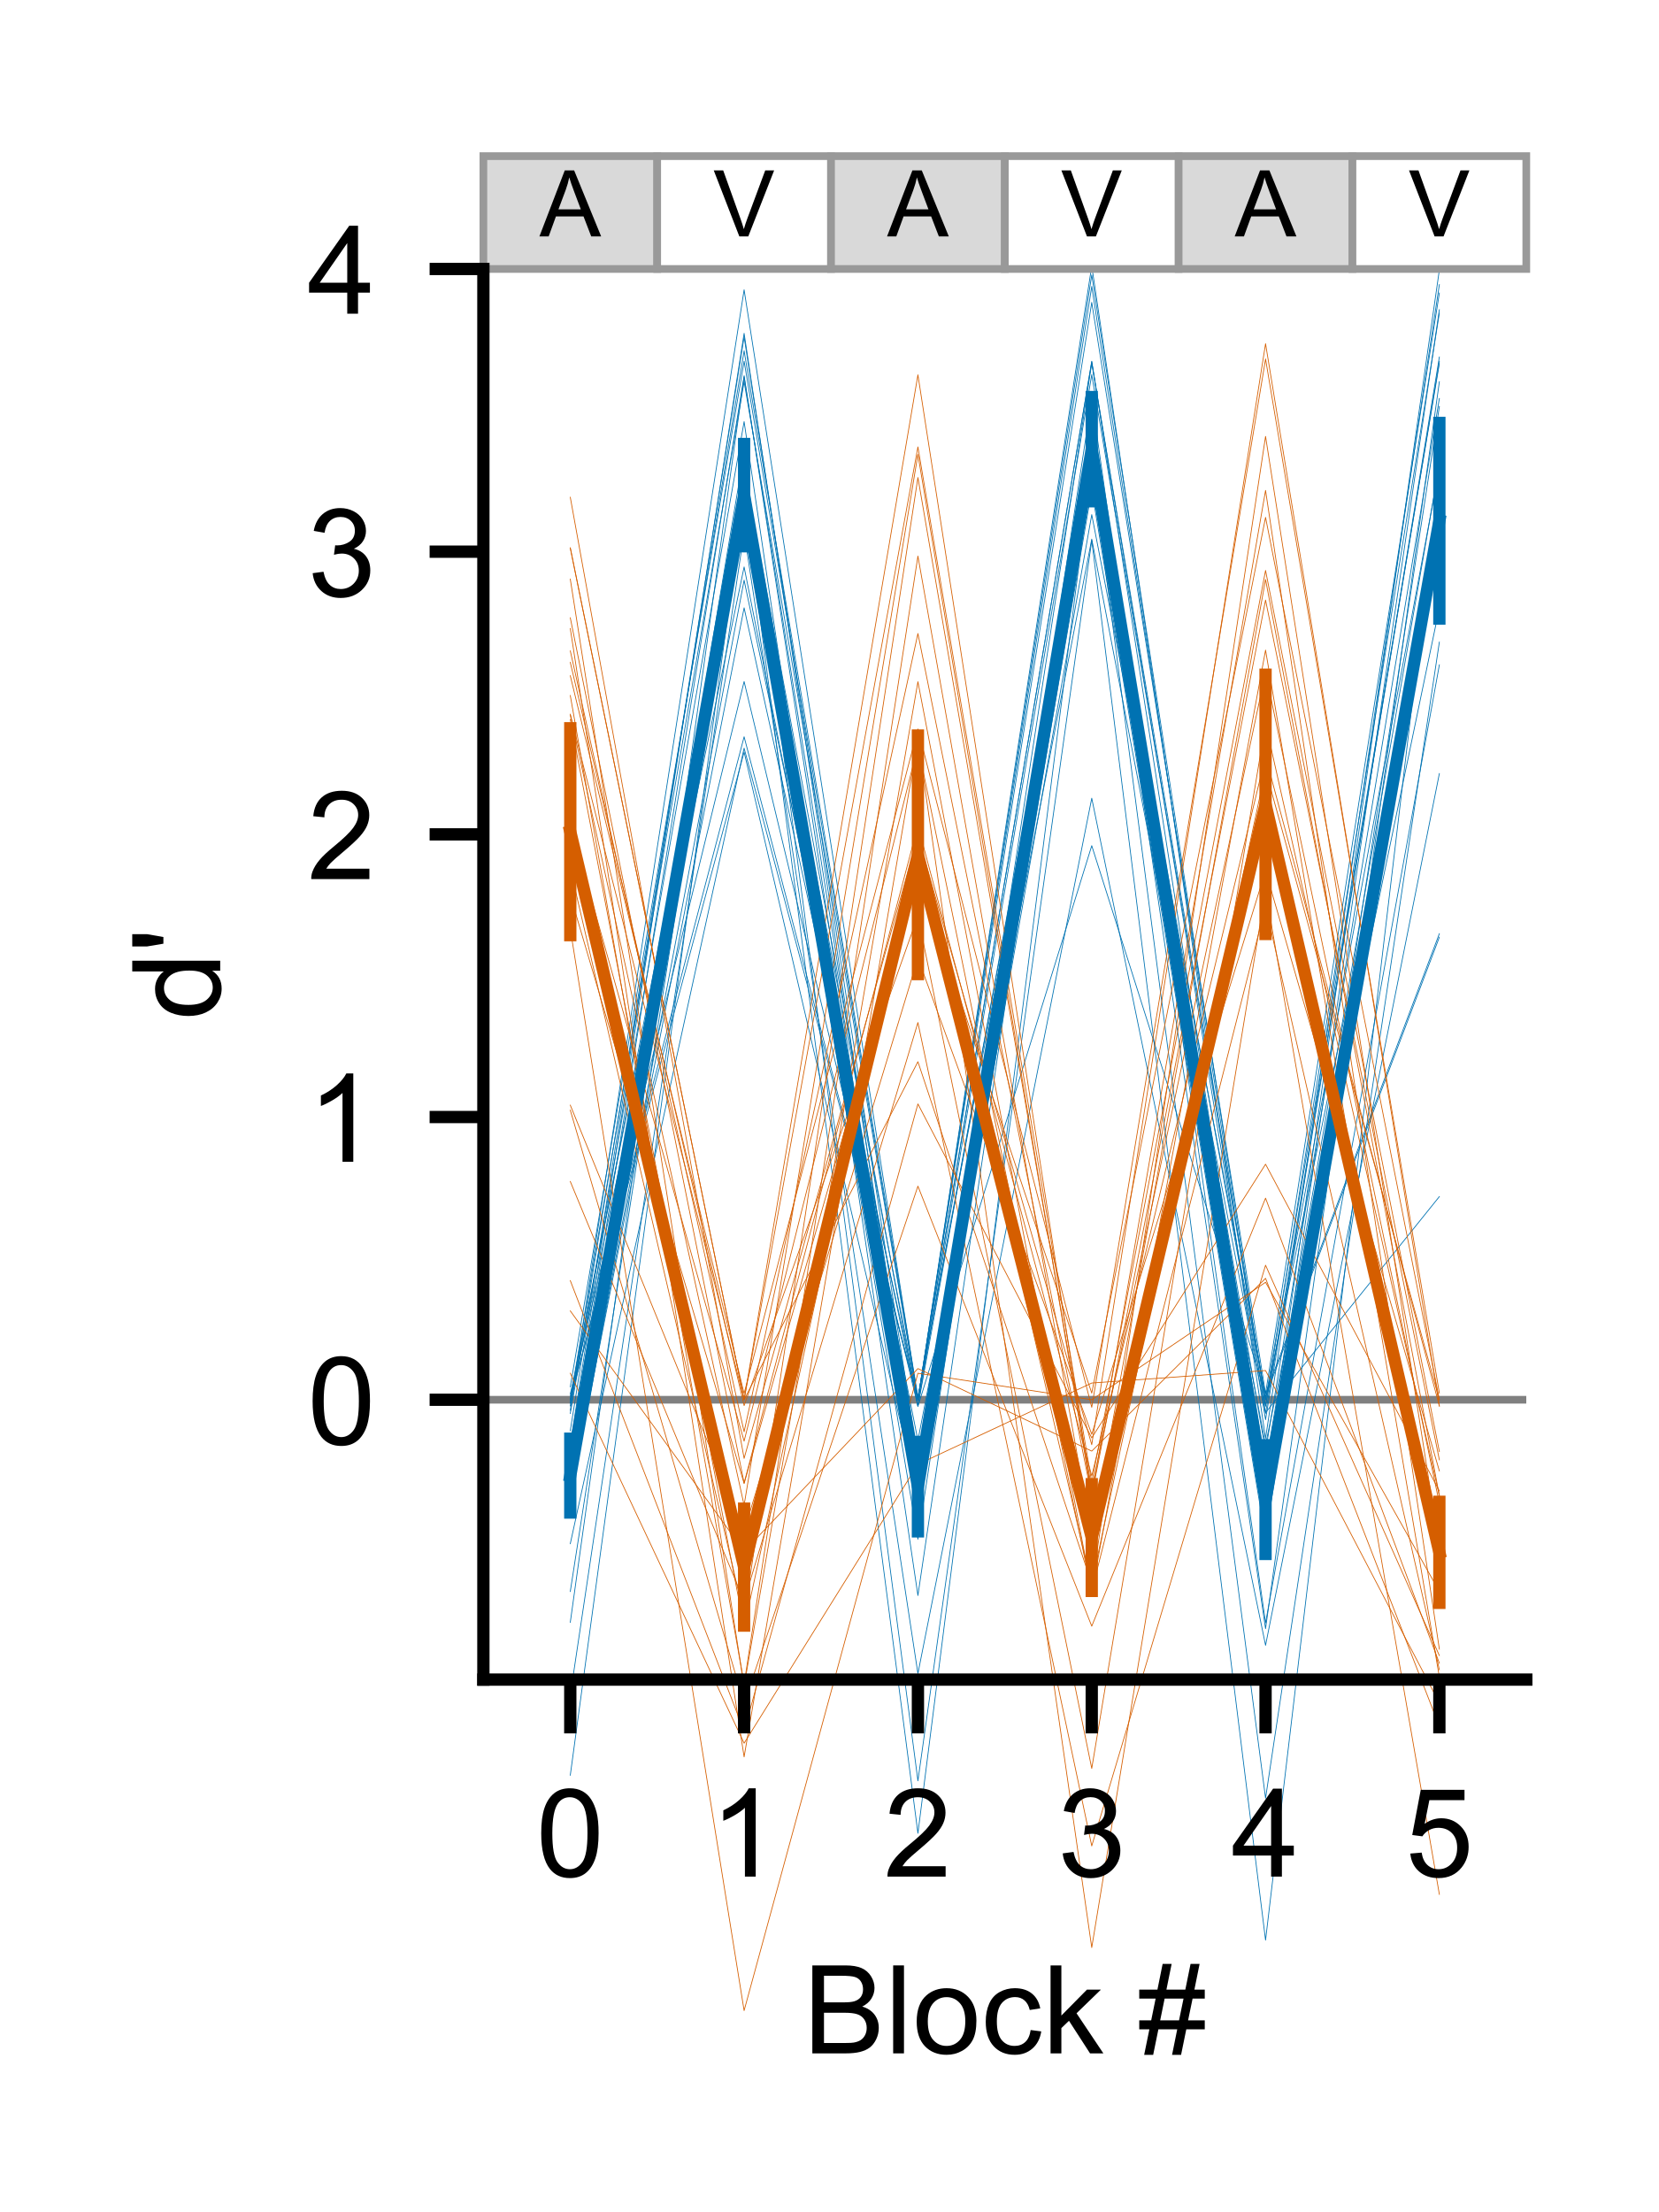
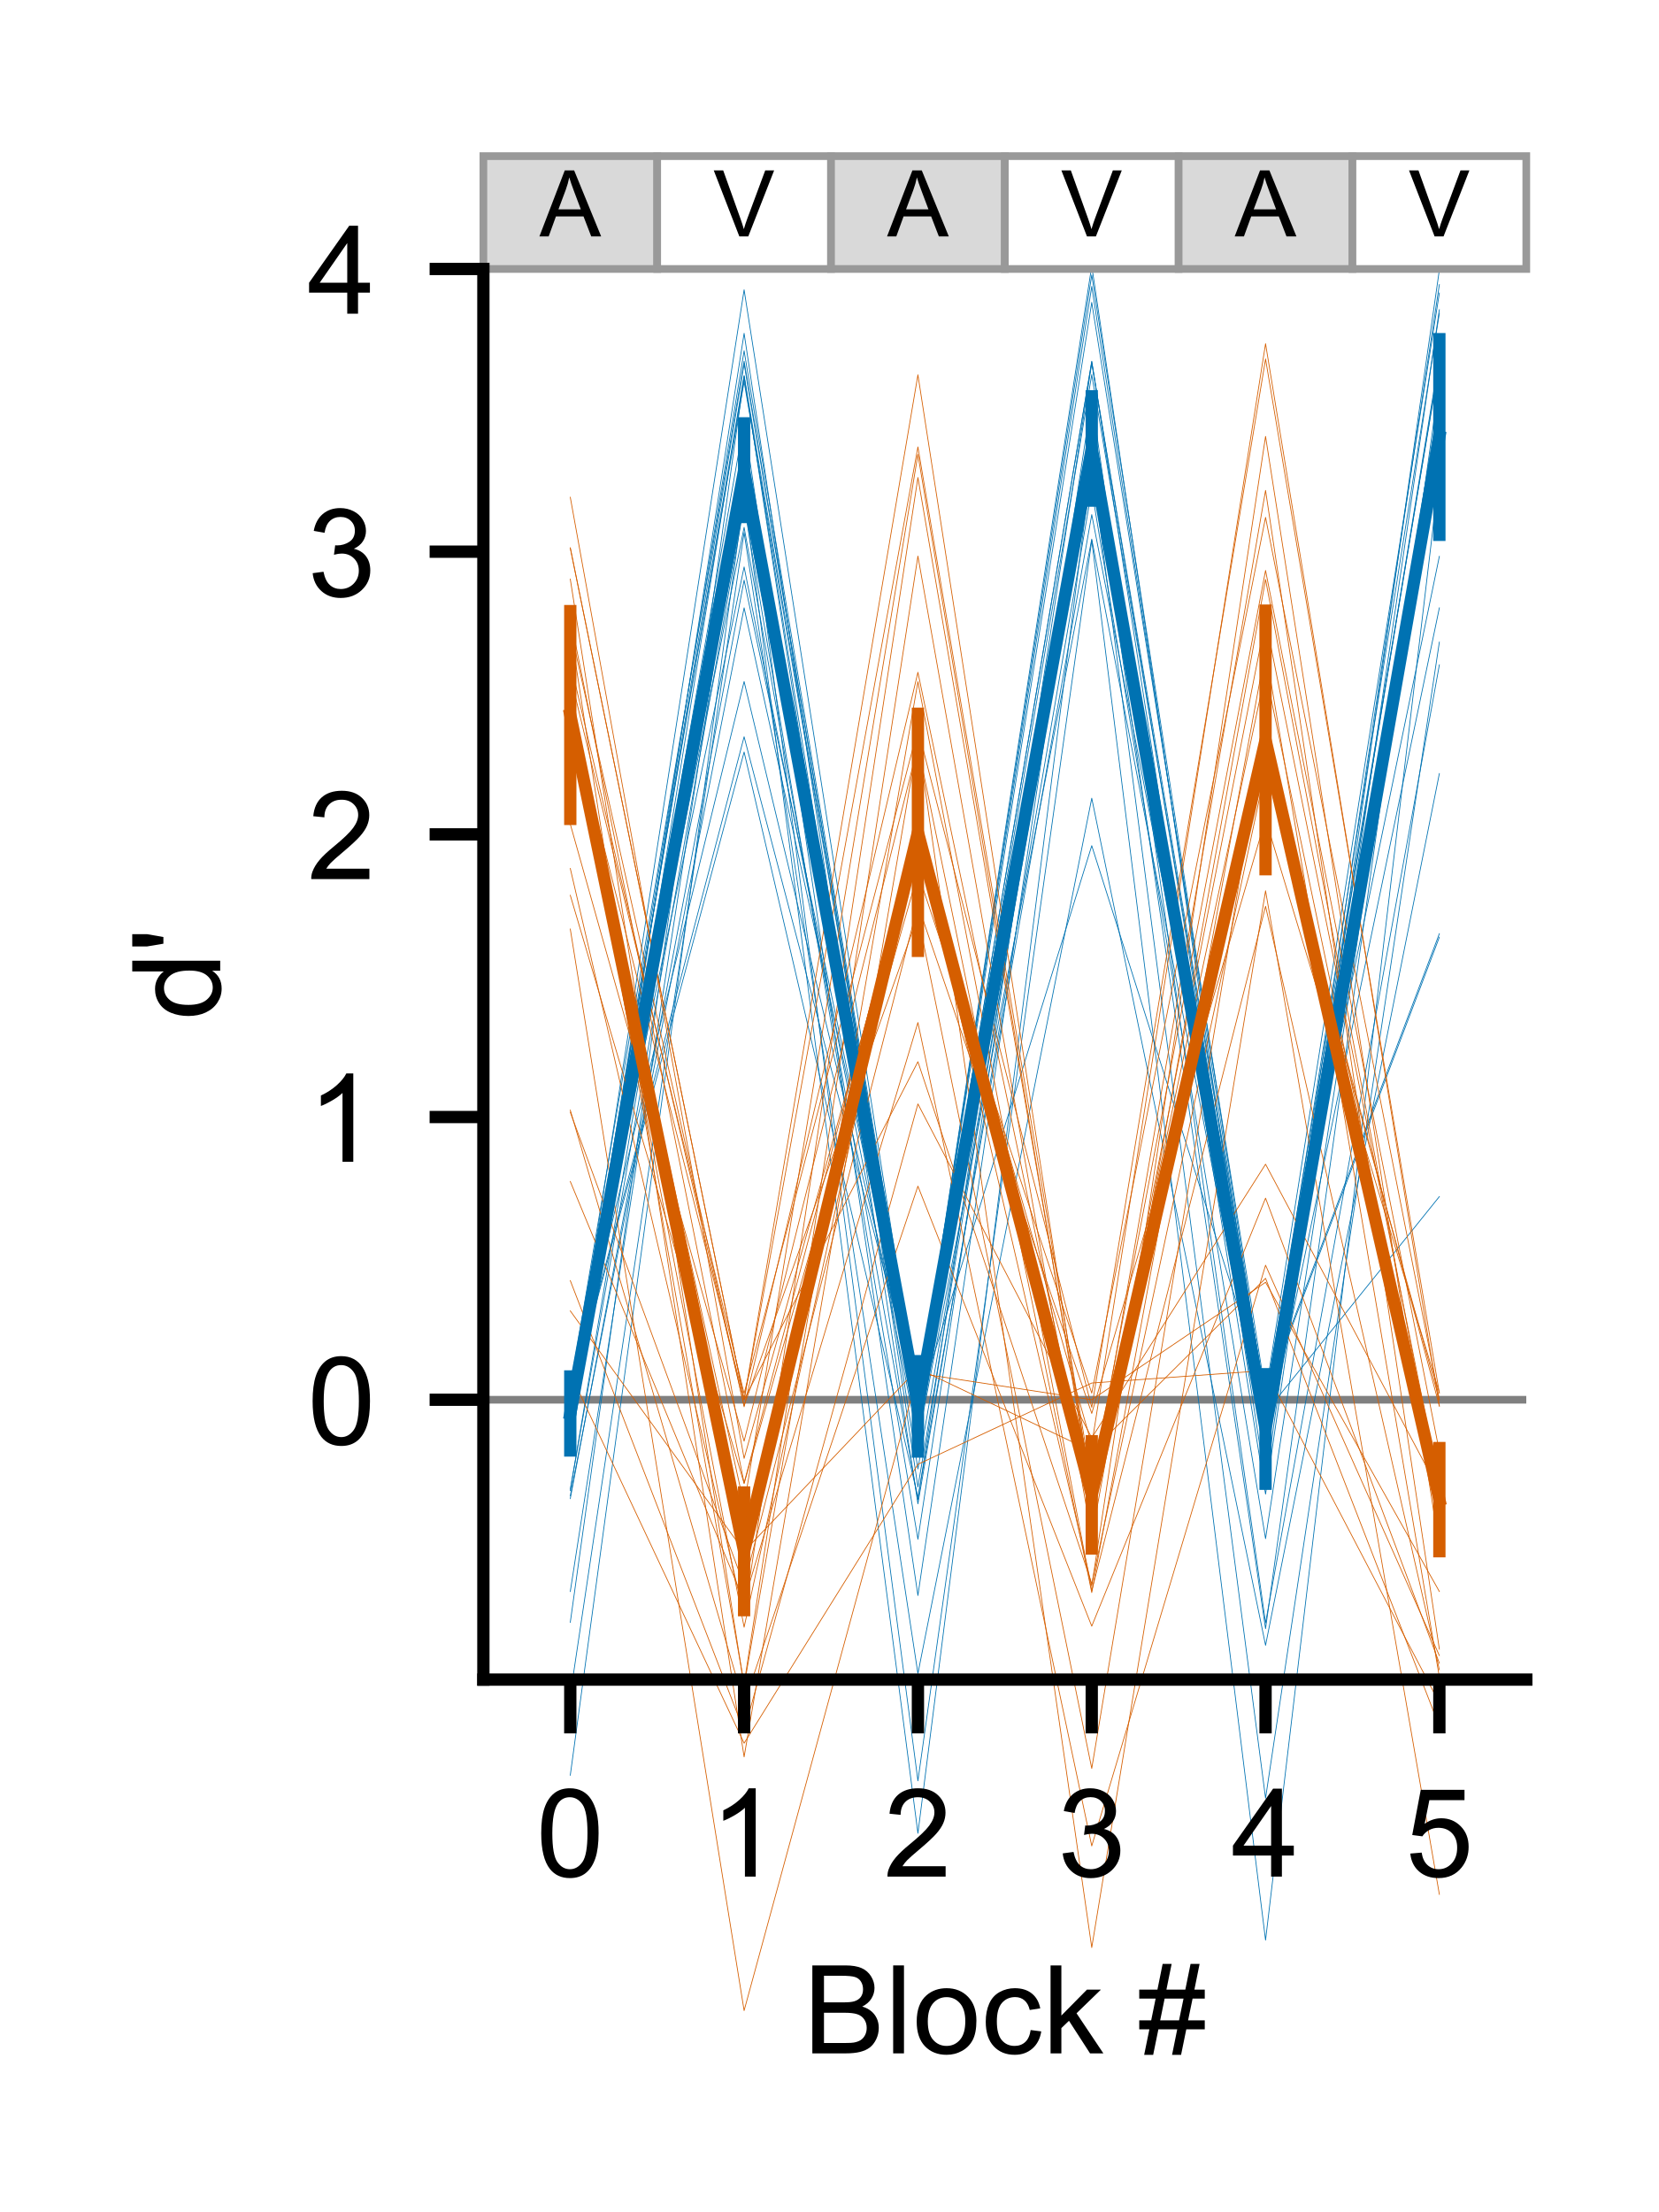
<svg xmlns="http://www.w3.org/2000/svg" xmlns:xlink="http://www.w3.org/1999/xlink" width="108pt" height="144pt" viewBox="0 0 108 144" version="1.1">
  <defs>
    <style type="text/css">*{stroke-linejoin: round; stroke-linecap: butt}</style>
  </defs>
  <g id="figure_1">
    <g id="patch_1">
      <path d="M 0 144  L 108 144  L 108 0  L 0 0  z " style="fill: #ffffff" />
    </g>
    <g id="axes_1">
      <g id="patch_2">
        <path d="M 31.468 109.341  L 99.36 109.341  L 99.36 17.51  L 31.468 17.51  z " style="fill: #ffffff" />
      </g>
      <g id="line2d_1">
-         <path d="M 31.468 91.122  L 99.36 91.122  " clip-path="url(#pe559e1d54a)" style="fill: none; stroke: #808080; stroke-width: 0.5; stroke-linecap: square" />
+         <path d="M 31.468 91.122  L 99.36 91.122  " clip-path="url(#p27353f827c)" style="fill: none; stroke: #808080; stroke-width: 0.5; stroke-linecap: square" />
      </g>
      <g id="line2d_2">
        <path d="M 37.125 115.568  L 48.441 32.258  L 59.756 119.346  L 71.072 30.217  L 82.387 117.063  L 93.702 41.798  " style="fill: none; stroke: #0072b2; stroke-width: 0.05; stroke-linecap: square" />
      </g>
      <g id="line2d_3">
        <path d="M 37.125 94.049  L 48.441 21.699  L 59.756 96.808  L 71.072 28.778  L 82.387 94.482  L 93.702 25.938  " style="fill: none; stroke: #0072b2; stroke-width: 0.05; stroke-linecap: square" />
      </g>
      <g id="line2d_4">
        <path d="M 37.125 91.528  L 48.441 18.866  L 59.756 91.122  L 71.072 18.645  L 82.387 92.013  L 93.702 23.517  " style="fill: none; stroke: #0072b2; stroke-width: 0.05; stroke-linecap: square" />
      </g>
      <g id="line2d_5">
        <path d="M 37.125 92.017  L 48.441 27.447  L 59.756 103.866  L 71.072 27.279  L 82.387 97.268  L 93.702 20.158  " style="fill: none; stroke: #0072b2; stroke-width: 0.05; stroke-linecap: square" />
      </g>
      <g id="line2d_6">
        <path d="M 37.125 91.122  L 48.441 48.955  L 59.756 97.466  L 71.072 33.501  L 82.387 91.959  L 93.702 77.897  " style="fill: none; stroke: #0072b2; stroke-width: 0.05; stroke-linecap: square" />
      </g>
      <g id="line2d_7">
        <path d="M 37.125 110.355  L 48.441 34.664  L 59.756 108.95  L 71.072 51.962  L 82.387 107.11  L 93.702 50.357  " style="fill: none; stroke: #0072b2; stroke-width: 0.05; stroke-linecap: square" />
      </g>
      <g id="line2d_8">
        <path d="M 37.125 91.352  L 48.441 36.908  L 59.756 93.775  L 71.072 35.096  L 82.387 94.049  L 93.702 39.568  " style="fill: none; stroke: #0072b2; stroke-width: 0.05; stroke-linecap: square" />
      </g>
      <g id="line2d_9">
        <path d="M 37.125 105.616  L 48.441 24.532  L 59.756 95.625  L 71.072 29.935  " style="fill: none; stroke: #0072b2; stroke-width: 0.05; stroke-linecap: square" />
      </g>
      <g id="line2d_10">
        <path d="M 37.125 97.381  L 48.441 39.568  L 59.756 91.122  L 71.072 23.517  L 82.387 96.516  L 93.702 17.569  " style="fill: none; stroke: #0072b2; stroke-width: 0.05; stroke-linecap: square" />
      </g>
      <g id="line2d_11">
        <path d="M 37.125 97.035  L 48.441 29.446  L 59.756 115.932  L 71.072 35.178  L 82.387 126.303  L 93.702 30.864  " style="fill: none; stroke: #0072b2; stroke-width: 0.05; stroke-linecap: square" />
      </g>
      <g id="line2d_12">
        <path d="M 37.125 96.949  L 48.441 32.897  L 59.756 100.204  L 71.072 25.962  L 82.387 105.647  L 93.702 43.282  " style="fill: none; stroke: #0072b2; stroke-width: 0.05; stroke-linecap: square" />
      </g>
      <g id="line2d_13">
        <path d="M 37.125 94.365  L 48.441 24.456  L 59.756 97.9  L 71.072 31.875  L 82.387 100.165  L 93.702 26.461  " style="fill: none; stroke: #0072b2; stroke-width: 0.05; stroke-linecap: square" />
      </g>
      <g id="line2d_14">
        <path d="M 37.125 97.559  L 48.441 37.769  L 59.756 91.528  L 71.072 24.39  L 82.387 91.122  L 93.702 23.672  " style="fill: none; stroke: #0072b2; stroke-width: 0.05; stroke-linecap: square" />
      </g>
      <g id="line2d_15">
        <path d="M 37.125 90.286  L 48.441 23.517  L 59.756 91.122  L 71.072 19.685  L 82.387 90.717  L 93.702 19.076  " style="fill: none; stroke: #0072b2; stroke-width: 0.05; stroke-linecap: square" />
      </g>
      <g id="line2d_16">
-         <path d="M 37.125 93.14  L 48.441 21.927  L 59.756 95.005  L 71.072 28.511  L 82.387 95.326  L 93.702 30.261  " style="fill: none; stroke: #0072b2; stroke-width: 0.05; stroke-linecap: square" />
+         <path d="M 37.125 92.075  L 48.441 23.672  L 59.756 91.122  L 71.072 30.69  L 82.387 91.615  L 93.702 30.459  " style="fill: none; stroke: #0072b2; stroke-width: 0.05; stroke-linecap: square" />
      </g>
      <g id="line2d_17">
        <path d="M 37.125 90.74  L 48.441 44.367  L 59.756 91.553  L 71.072 55.053  L 82.387 90.74  L 93.702 60.781  " style="fill: none; stroke: #0072b2; stroke-width: 0.05; stroke-linecap: square" />
      </g>
      <g id="line2d_18">
        <path d="M 37.125 91.122  L 48.441 47.963  L 59.756 91.122  L 71.072 23.553  L 82.387 92.419  L 93.702 23.241  " style="fill: none; stroke: #0072b2; stroke-width: 0.05; stroke-linecap: square" />
      </g>
      <g id="line2d_19">
        <path d="M 37.125 90.892  L 48.441 34.33  L 59.756 97.635  L 71.072 23.644  L 82.387 91.122  L 93.702 36.215  " style="fill: none; stroke: #0072b2; stroke-width: 0.05; stroke-linecap: square" />
      </g>
      <g id="line2d_20">
        <path d="M 37.125 103.607  L 48.441 30.609  L 59.756 91.553  L 71.072 29.196  L 82.387 106.022  L 93.702 24.85  " style="fill: none; stroke: #0072b2; stroke-width: 0.05; stroke-linecap: square" />
      </g>
      <g id="line2d_21">
        <path d="M 37.125 91.814  L 48.441 22.835  L 59.756 90.92  L 71.072 31.288  L 82.387 90.907  L 93.702 61.008  " style="fill: none; stroke: #0072b2; stroke-width: 0.05; stroke-linecap: square" />
      </g>
      <g id="line2d_22">
        <path d="M 37.125 91.325  L 48.441 32.79  L 59.756 91.122  L 71.072 17.312  L 82.387 93.633  L 93.702 18.525  " style="fill: none; stroke: #0072b2; stroke-width: 0.05; stroke-linecap: square" />
      </g>
      <g id="line2d_23">
        <path d="M 37.125 91.122  L 48.441 24.843  L 59.756 91.122  L 71.072 17.896  L 82.387 91.528  L 93.702 30.435  " style="fill: none; stroke: #0072b2; stroke-width: 0.05; stroke-linecap: square" />
      </g>
      <g id="line2d_24">
-         <path d="M 37.125 100.495  L 48.441 48.704  L 59.756 91.114  L 71.072 30.031  L 82.387 91.536  L 93.702 20.382  " style="fill: none; stroke: #0072b2; stroke-width: 0.05; stroke-linecap: square" />
+         <path d="M 37.125 91.528  L 48.441 24.482  L 59.756 91.122  L 71.072 30.007  L 82.387 91.959  L 93.702 20.391  " style="fill: none; stroke: #0072b2; stroke-width: 0.05; stroke-linecap: square" />
      </g>
      <g id="line2d_25">
        <path d="M 37.125 53.647  L 48.441 93.819  L 59.756 48.55  L 71.072 103.675  L 82.387 42.323  L 93.702 109.183  " style="fill: none; stroke: #d55e00; stroke-width: 0.05; stroke-linecap: square" />
      </g>
      <g id="line2d_26">
        <path d="M 37.125 85.337  L 48.441 100.99  L 59.756 89.094  L 71.072 94.467  L 82.387 83.218  L 93.702 112.384  " style="fill: none; stroke: #d55e00; stroke-width: 0.05; stroke-linecap: square" />
      </g>
      <g id="line2d_27">
        <path d="M 37.125 60.477  L 48.441 130.89  L 59.756 89.399  L 71.072 91.122  L 82.387 83.475  L 93.702 103.607  " style="fill: none; stroke: #d55e00; stroke-width: 0.05; stroke-linecap: square" />
      </g>
      <g id="line2d_28">
        <path d="M 37.125 45.275  L 48.441 109.637  L 59.756 36.202  L 71.072 100.061  L 82.387 37.727  L 93.702 97.365  " style="fill: none; stroke: #d55e00; stroke-width: 0.05; stroke-linecap: square" />
      </g>
      <g id="line2d_29">
        <path d="M 37.125 76.912  L 48.441 104.232  L 59.756 66.567  L 71.072 120.171  L 82.387 82.365  L 93.702 107.777  " style="fill: none; stroke: #d55e00; stroke-width: 0.05; stroke-linecap: square" />
      </g>
      <g id="line2d_30">
        <path d="M 37.125 37.698  L 48.441 109.752  L 59.756 44.379  L 71.072 103.564  L 82.387 58.998  L 93.702 108.702  " style="fill: none; stroke: #d55e00; stroke-width: 0.05; stroke-linecap: square" />
      </g>
      <g id="line2d_31">
        <path d="M 37.125 46.837  L 48.441 105.931  L 59.756 54.182  L 71.072 103.257  L 82.387 28.409  L 93.702 100.739  " style="fill: none; stroke: #d55e00; stroke-width: 0.05; stroke-linecap: square" />
      </g>
      <g id="line2d_32">
        <path d="M 37.125 46.547  L 48.441 97.99  L 59.756 29.584  L 71.072 97.381  " style="fill: none; stroke: #d55e00; stroke-width: 0.05; stroke-linecap: square" />
      </g>
      <g id="line2d_33">
        <path d="M 37.125 56.536  L 48.441 105.185  L 59.756 31.086  L 71.072 96.921  L 82.387 43.766  L 93.702 97.871  " style="fill: none; stroke: #d55e00; stroke-width: 0.05; stroke-linecap: square" />
      </g>
      <g id="line2d_34">
        <path d="M 37.125 43.117  L 48.441 91.505  L 59.756 59.622  L 71.072 115.125  L 82.387 47.104  L 93.702 97.381  " style="fill: none; stroke: #d55e00; stroke-width: 0.05; stroke-linecap: square" />
      </g>
      <g id="line2d_35">
        <path d="M 37.125 35.665  L 48.441 91.122  L 59.756 24.401  L 71.072 97.316  L 82.387 31.925  L 93.702 107.361  " style="fill: none; stroke: #d55e00; stroke-width: 0.05; stroke-linecap: square" />
      </g>
      <g id="line2d_36">
        <path d="M 37.125 32.369  L 48.441 94.942  L 59.756 54.409  L 71.072 94.049  L 82.387 22.375  L 93.702 91.541  " style="fill: none; stroke: #d55e00; stroke-width: 0.05; stroke-linecap: square" />
      </g>
      <g id="line2d_37">
        <path d="M 37.125 58.281  L 48.441 96.575  L 59.756 56.847  L 71.072 90.691  L 82.387 33.681  L 93.702 91.122  " style="fill: none; stroke: #d55e00; stroke-width: 0.05; stroke-linecap: square" />
      </g>
      <g id="line2d_38">
        <path d="M 37.125 43.988  L 48.441 90.717  L 59.756 47.454  L 71.072 91.615  L 82.387 23.368  L 93.702 90.691  " style="fill: none; stroke: #d55e00; stroke-width: 0.05; stroke-linecap: square" />
      </g>
      <g id="line2d_39">
-         <path d="M 37.125 71.943  L 48.441 99.676  L 59.756 62.373  L 71.072 93.37  L 82.387 56.681  L 93.702 95.759  " style="fill: none; stroke: #d55e00; stroke-width: 0.05; stroke-linecap: square" />
+         <path d="M 37.125 72.401  L 48.441 103.202  L 59.756 58.904  L 71.072 92.013  L 82.387 53.313  L 93.702 90.662  " style="fill: none; stroke: #d55e00; stroke-width: 0.05; stroke-linecap: square" />
      </g>
      <g id="line2d_40">
        <path d="M 37.125 46.492  L 48.441 91.122  L 59.756 69.116  L 71.072 103.099  L 82.387 50.126  L 93.702 91.122  " style="fill: none; stroke: #d55e00; stroke-width: 0.05; stroke-linecap: square" />
      </g>
      <g id="line2d_41">
        <path d="M 37.125 40.216  L 48.441 96.545  L 59.756 53.748  L 71.072 96.085  L 82.387 49.237  L 93.702 91.528  " style="fill: none; stroke: #d55e00; stroke-width: 0.05; stroke-linecap: square" />
      </g>
      <g id="line2d_42">
        <path d="M 37.125 72.268  L 48.441 110.9  L 59.756 77.218  L 71.072 105.863  L 82.387 77.999  L 93.702 108.275  " style="fill: none; stroke: #d55e00; stroke-width: 0.05; stroke-linecap: square" />
      </g>
      <g id="line2d_43">
        <path d="M 37.125 89.396  L 48.441 113.482  L 59.756 95.324  L 71.072 90.034  L 82.387 89.221  L 93.702 110.867  " style="fill: none; stroke: #d55e00; stroke-width: 0.05; stroke-linecap: square" />
      </g>
      <g id="line2d_44">
        <path d="M 37.125 35.67  L 48.441 91.122  L 59.756 29.094  L 71.072 96.502  L 82.387 37.137  L 93.702 94.497  " style="fill: none; stroke: #d55e00; stroke-width: 0.05; stroke-linecap: square" />
      </g>
      <g id="line2d_45">
        <path d="M 37.125 83.364  L 48.441 112.694  L 59.756 71.865  L 71.072 93.603  L 82.387 75.79  L 93.702 97.061  " style="fill: none; stroke: #d55e00; stroke-width: 0.05; stroke-linecap: square" />
      </g>
      <g id="line2d_46">
        <path d="M 37.125 40.915  L 48.441 114.373  L 59.756 48.124  L 71.072 126.786  L 82.387 57.99  L 93.702 123.324  " style="fill: none; stroke: #d55e00; stroke-width: 0.05; stroke-linecap: square" />
      </g>
      <g id="line2d_47">
-         <path d="M 37.125 42.37  L 48.441 93.209  L 59.756 41.242  L 71.072 97.398  L 82.387 39.064  L 93.702 95.037  " style="fill: none; stroke: #d55e00; stroke-width: 0.05; stroke-linecap: square" />
+         <path d="M 37.125 40.915  L 48.441 91.582  L 59.756 43.766  L 71.072 97.871  L 82.387 40.36  L 93.702 96.606  " style="fill: none; stroke: #d55e00; stroke-width: 0.05; stroke-linecap: square" />
      </g>
      <g id="patch_3">
        <path d="M 31.468 17.51  L 42.783 17.51  L 42.783 10.164  L 31.468 10.164  z " style="fill: #d9d9d9; stroke: #999999; stroke-width: 0.5; stroke-linejoin: miter" />
      </g>
      <g id="patch_4">
        <path d="M 42.783 17.51  L 54.099 17.51  L 54.099 10.164  L 42.783 10.164  z " style="fill: #ffffff; stroke: #999999; stroke-width: 0.5; stroke-linejoin: miter" />
      </g>
      <g id="patch_5">
        <path d="M 54.099 17.51  L 65.414 17.51  L 65.414 10.164  L 54.099 10.164  z " style="fill: #d9d9d9; stroke: #999999; stroke-width: 0.5; stroke-linejoin: miter" />
      </g>
      <g id="patch_6">
        <path d="M 65.414 17.51  L 76.729 17.51  L 76.729 10.164  L 65.414 10.164  z " style="fill: #ffffff; stroke: #999999; stroke-width: 0.5; stroke-linejoin: miter" />
      </g>
      <g id="patch_7">
        <path d="M 76.729 17.51  L 88.045 17.51  L 88.045 10.164  L 76.729 10.164  z " style="fill: #d9d9d9; stroke: #999999; stroke-width: 0.5; stroke-linejoin: miter" />
      </g>
      <g id="patch_8">
        <path d="M 88.045 17.51  L 99.36 17.51  L 99.36 10.164  L 88.045 10.164  z " style="fill: #ffffff; stroke: #999999; stroke-width: 0.5; stroke-linejoin: miter" />
      </g>
      <g id="matplotlib.axis_1">
        <g id="xtick_1">
          <g id="line2d_48">
            <defs>
-               <path id="mc737917a09" d="M 0 0  L 0 3.5  " style="stroke: #000000; stroke-width: 0.8" />
+               <path id="me37d9227e6" d="M 0 0  L 0 3.5  " style="stroke: #000000; stroke-width: 0.8" />
            </defs>
            <g>
-               <use xlink:href="#mc737917a09" x="37.125" y="109.341" style="stroke: #000000; stroke-width: 0.8" />
+               <use xlink:href="#me37d9227e6" x="37.125" y="109.341" style="stroke: #000000; stroke-width: 0.8" />
            </g>
          </g>
          <g id="text_1">
            <g transform="translate(34.90112 122.1654) scale(0.08 -0.08)">
              <defs>
                <path id="ArialMT-13" d="M 266 2259  Q 266 3072 433 3567  Q 600 4063 929 4331  Q 1259 4600 1759 4600  Q 2128 4600 2406 4451  Q 2684 4303 2865 4023  Q 3047 3744 3150 3342  Q 3253 2941 3253 2259  Q 3253 1453 3087 958  Q 2922 463 2592 192  Q 2263 -78 1759 -78  Q 1097 -78 719 397  Q 266 969 266 2259  z M 844 2259  Q 844 1131 1108 757  Q 1372 384 1759 384  Q 2147 384 2411 759  Q 2675 1134 2675 2259  Q 2675 3391 2411 3762  Q 2147 4134 1753 4134  Q 1366 4134 1134 3806  Q 844 3388 844 2259  z " transform="scale(0.015625)" />
              </defs>
              <use xlink:href="#ArialMT-13" />
            </g>
          </g>
        </g>
        <g id="xtick_2">
          <g id="line2d_49">
            <g>
-               <use xlink:href="#mc737917a09" x="48.441" y="109.341" style="stroke: #000000; stroke-width: 0.8" />
+               <use xlink:href="#me37d9227e6" x="48.441" y="109.341" style="stroke: #000000; stroke-width: 0.8" />
            </g>
          </g>
          <g id="text_2">
            <g transform="translate(46.21648 122.1654) scale(0.08 -0.08)">
              <defs>
                <path id="ArialMT-14" d="M 2384 0  L 1822 0  L 1822 3584  Q 1619 3391 1289 3197  Q 959 3003 697 2906  L 697 3450  Q 1169 3672 1522 3987  Q 1875 4303 2022 4600  L 2384 4600  L 2384 0  z " transform="scale(0.015625)" />
              </defs>
              <use xlink:href="#ArialMT-14" />
            </g>
          </g>
        </g>
        <g id="xtick_3">
          <g id="line2d_50">
            <g>
-               <use xlink:href="#mc737917a09" x="59.756" y="109.341" style="stroke: #000000; stroke-width: 0.8" />
+               <use xlink:href="#me37d9227e6" x="59.756" y="109.341" style="stroke: #000000; stroke-width: 0.8" />
            </g>
          </g>
          <g id="text_3">
            <g transform="translate(57.53185 122.1654) scale(0.08 -0.08)">
              <defs>
                <path id="ArialMT-15" d="M 3222 541  L 3222 0  L 194 0  Q 188 203 259 391  Q 375 700 629 1000  Q 884 1300 1366 1694  Q 2113 2306 2375 2664  Q 2638 3022 2638 3341  Q 2638 3675 2398 3904  Q 2159 4134 1775 4134  Q 1369 4134 1125 3890  Q 881 3647 878 3216  L 300 3275  Q 359 3922 746 4261  Q 1134 4600 1788 4600  Q 2447 4600 2831 4234  Q 3216 3869 3216 3328  Q 3216 3053 3103 2787  Q 2991 2522 2730 2228  Q 2469 1934 1863 1422  Q 1356 997 1212 845  Q 1069 694 975 541  L 3222 541  z " transform="scale(0.015625)" />
              </defs>
              <use xlink:href="#ArialMT-15" />
            </g>
          </g>
        </g>
        <g id="xtick_4">
          <g id="line2d_51">
            <g>
-               <use xlink:href="#mc737917a09" x="71.072" y="109.341" style="stroke: #000000; stroke-width: 0.8" />
+               <use xlink:href="#me37d9227e6" x="71.072" y="109.341" style="stroke: #000000; stroke-width: 0.8" />
            </g>
          </g>
          <g id="text_4">
            <g transform="translate(68.84721 122.1654) scale(0.08 -0.08)">
              <defs>
                <path id="ArialMT-16" d="M 269 1209  L 831 1284  Q 928 806 1161 595  Q 1394 384 1728 384  Q 2125 384 2398 659  Q 2672 934 2672 1341  Q 2672 1728 2419 1979  Q 2166 2231 1775 2231  Q 1616 2231 1378 2169  L 1441 2663  Q 1497 2656 1531 2656  Q 1891 2656 2178 2843  Q 2466 3031 2466 3422  Q 2466 3731 2256 3934  Q 2047 4138 1716 4138  Q 1388 4138 1169 3931  Q 950 3725 888 3313  L 325 3413  Q 428 3978 793 4289  Q 1159 4600 1703 4600  Q 2078 4600 2393 4439  Q 2709 4278 2876 4000  Q 3044 3722 3044 3409  Q 3044 3113 2884 2869  Q 2725 2625 2413 2481  Q 2819 2388 3044 2092  Q 3269 1797 3269 1353  Q 3269 753 2831 336  Q 2394 -81 1725 -81  Q 1122 -81 723 278  Q 325 638 269 1209  z " transform="scale(0.015625)" />
              </defs>
              <use xlink:href="#ArialMT-16" />
            </g>
          </g>
        </g>
        <g id="xtick_5">
          <g id="line2d_52">
            <g>
-               <use xlink:href="#mc737917a09" x="82.387" y="109.341" style="stroke: #000000; stroke-width: 0.8" />
+               <use xlink:href="#me37d9227e6" x="82.387" y="109.341" style="stroke: #000000; stroke-width: 0.8" />
            </g>
          </g>
          <g id="text_5">
            <g transform="translate(80.16258 122.1654) scale(0.08 -0.08)">
              <defs>
                <path id="ArialMT-17" d="M 2069 0  L 2069 1097  L 81 1097  L 81 1613  L 2172 4581  L 2631 4581  L 2631 1613  L 3250 1613  L 3250 1097  L 2631 1097  L 2631 0  L 2069 0  z M 2069 1613  L 2069 3678  L 634 1613  L 2069 1613  z " transform="scale(0.015625)" />
              </defs>
              <use xlink:href="#ArialMT-17" />
            </g>
          </g>
        </g>
        <g id="xtick_6">
          <g id="line2d_53">
            <g>
-               <use xlink:href="#mc737917a09" x="93.702" y="109.341" style="stroke: #000000; stroke-width: 0.8" />
+               <use xlink:href="#me37d9227e6" x="93.702" y="109.341" style="stroke: #000000; stroke-width: 0.8" />
            </g>
          </g>
          <g id="text_6">
            <g transform="translate(91.47794 122.1654) scale(0.08 -0.08)">
              <defs>
                <path id="ArialMT-18" d="M 266 1200  L 856 1250  Q 922 819 1161 601  Q 1400 384 1738 384  Q 2144 384 2425 690  Q 2706 997 2706 1503  Q 2706 1984 2436 2262  Q 2166 2541 1728 2541  Q 1456 2541 1237 2417  Q 1019 2294 894 2097  L 366 2166  L 809 4519  L 3088 4519  L 3088 3981  L 1259 3981  L 1013 2750  Q 1425 3038 1878 3038  Q 2478 3038 2890 2622  Q 3303 2206 3303 1553  Q 3303 931 2941 478  Q 2500 -78 1738 -78  Q 1113 -78 717 272  Q 322 622 266 1200  z " transform="scale(0.015625)" />
              </defs>
              <use xlink:href="#ArialMT-18" />
            </g>
          </g>
        </g>
        <g id="text_7">
          <g transform="translate(52.29703 133.6732) scale(0.08 -0.08)">
            <defs>
              <path id="ArialMT-25" d="M 469 0  L 469 4581  L 2188 4581  Q 2713 4581 3030 4442  Q 3347 4303 3526 4014  Q 3706 3725 3706 3409  Q 3706 3116 3547 2856  Q 3388 2597 3066 2438  Q 3481 2316 3704 2022  Q 3928 1728 3928 1328  Q 3928 1006 3792 729  Q 3656 453 3456 303  Q 3256 153 2954 76  Q 2653 0 2216 0  L 469 0  z M 1075 2656  L 2066 2656  Q 2469 2656 2644 2709  Q 2875 2778 2992 2937  Q 3109 3097 3109 3338  Q 3109 3566 3000 3739  Q 2891 3913 2687 3977  Q 2484 4041 1991 4041  L 1075 4041  L 1075 2656  z M 1075 541  L 2216 541  Q 2509 541 2628 563  Q 2838 600 2978 687  Q 3119 775 3209 942  Q 3300 1109 3300 1328  Q 3300 1584 3169 1773  Q 3038 1963 2805 2039  Q 2572 2116 2134 2116  L 1075 2116  L 1075 541  z " transform="scale(0.015625)" />
              <path id="ArialMT-4f" d="M 409 0  L 409 4581  L 972 4581  L 972 0  L 409 0  z " transform="scale(0.015625)" />
              <path id="ArialMT-52" d="M 213 1659  Q 213 2581 725 3025  Q 1153 3394 1769 3394  Q 2453 3394 2887 2945  Q 3322 2497 3322 1706  Q 3322 1066 3130 698  Q 2938 331 2570 128  Q 2203 -75 1769 -75  Q 1072 -75 642 372  Q 213 819 213 1659  z M 791 1659  Q 791 1022 1069 705  Q 1347 388 1769 388  Q 2188 388 2466 706  Q 2744 1025 2744 1678  Q 2744 2294 2464 2611  Q 2184 2928 1769 2928  Q 1347 2928 1069 2612  Q 791 2297 791 1659  z " transform="scale(0.015625)" />
              <path id="ArialMT-46" d="M 2588 1216  L 3141 1144  Q 3050 572 2676 248  Q 2303 -75 1759 -75  Q 1078 -75 664 370  Q 250 816 250 1647  Q 250 2184 428 2587  Q 606 2991 970 3192  Q 1334 3394 1763 3394  Q 2303 3394 2647 3120  Q 2991 2847 3088 2344  L 2541 2259  Q 2463 2594 2264 2762  Q 2066 2931 1784 2931  Q 1359 2931 1093 2626  Q 828 2322 828 1663  Q 828 994 1084 691  Q 1341 388 1753 388  Q 2084 388 2306 591  Q 2528 794 2588 1216  z " transform="scale(0.015625)" />
              <path id="ArialMT-4e" d="M 425 0  L 425 4581  L 988 4581  L 988 1969  L 2319 3319  L 3047 3319  L 1778 2088  L 3175 0  L 2481 0  L 1384 1697  L 988 1316  L 988 0  L 425 0  z " transform="scale(0.015625)" />
              <path id="ArialMT-3" transform="scale(0.015625)" />
              <path id="ArialMT-6" d="M 322 -78  L 594 1253  L 66 1253  L 66 1719  L 688 1719  L 919 2853  L 66 2853  L 66 3319  L 1013 3319  L 1284 4659  L 1753 4659  L 1481 3319  L 2466 3319  L 2738 4659  L 3209 4659  L 2938 3319  L 3478 3319  L 3478 2853  L 2844 2853  L 2609 1719  L 3478 1719  L 3478 1253  L 2516 1253  L 2244 -78  L 1775 -78  L 2044 1253  L 1063 1253  L 791 -78  L 322 -78  z M 1156 1719  L 2138 1719  L 2372 2853  L 1388 2853  L 1156 1719  z " transform="scale(0.015625)" />
            </defs>
            <use xlink:href="#ArialMT-25" />
            <use xlink:href="#ArialMT-4f" transform="translate(66.70312 0)" />
            <use xlink:href="#ArialMT-52" transform="translate(88.92188 0)" />
            <use xlink:href="#ArialMT-46" transform="translate(144.5312 0)" />
            <use xlink:href="#ArialMT-4e" transform="translate(194.5312 0)" />
            <use xlink:href="#ArialMT-3" transform="translate(244.5312 0)" />
            <use xlink:href="#ArialMT-6" transform="translate(272.3125 0)" />
          </g>
        </g>
      </g>
      <g id="matplotlib.axis_2">
        <g id="ytick_1">
          <g id="line2d_54">
            <defs>
-               <path id="mc2e4851b42" d="M 0 0  L -3.5 0  " style="stroke: #000000; stroke-width: 0.8" />
+               <path id="m724c586348" d="M 0 0  L -3.5 0  " style="stroke: #000000; stroke-width: 0.8" />
            </defs>
            <g>
-               <use xlink:href="#mc2e4851b42" x="31.468" y="91.122" style="stroke: #000000; stroke-width: 0.8" />
+               <use xlink:href="#m724c586348" x="31.468" y="91.122" style="stroke: #000000; stroke-width: 0.8" />
            </g>
          </g>
          <g id="text_8">
            <g transform="translate(20.01906 94.03438) scale(0.08 -0.08)">
              <use xlink:href="#ArialMT-13" />
            </g>
          </g>
        </g>
        <g id="ytick_2">
          <g id="line2d_55">
            <g>
-               <use xlink:href="#mc2e4851b42" x="31.468" y="72.719" style="stroke: #000000; stroke-width: 0.8" />
+               <use xlink:href="#m724c586348" x="31.468" y="72.719" style="stroke: #000000; stroke-width: 0.8" />
            </g>
          </g>
          <g id="text_9">
            <g transform="translate(20.01906 75.63141) scale(0.08 -0.08)">
              <use xlink:href="#ArialMT-14" />
            </g>
          </g>
        </g>
        <g id="ytick_3">
          <g id="line2d_56">
            <g>
-               <use xlink:href="#mc2e4851b42" x="31.468" y="54.316" style="stroke: #000000; stroke-width: 0.8" />
+               <use xlink:href="#m724c586348" x="31.468" y="54.316" style="stroke: #000000; stroke-width: 0.8" />
            </g>
          </g>
          <g id="text_10">
            <g transform="translate(20.01906 57.22845) scale(0.08 -0.08)">
              <use xlink:href="#ArialMT-15" />
            </g>
          </g>
        </g>
        <g id="ytick_4">
          <g id="line2d_57">
            <g>
-               <use xlink:href="#mc2e4851b42" x="31.468" y="35.913" style="stroke: #000000; stroke-width: 0.8" />
+               <use xlink:href="#m724c586348" x="31.468" y="35.913" style="stroke: #000000; stroke-width: 0.8" />
            </g>
          </g>
          <g id="text_11">
            <g transform="translate(20.01906 38.82548) scale(0.08 -0.08)">
              <use xlink:href="#ArialMT-16" />
            </g>
          </g>
        </g>
        <g id="ytick_5">
          <g id="line2d_58">
            <g>
-               <use xlink:href="#mc2e4851b42" x="31.468" y="17.51" style="stroke: #000000; stroke-width: 0.8" />
+               <use xlink:href="#m724c586348" x="31.468" y="17.51" style="stroke: #000000; stroke-width: 0.8" />
            </g>
          </g>
          <g id="text_12">
            <g transform="translate(20.01906 20.42251) scale(0.08 -0.08)">
              <use xlink:href="#ArialMT-17" />
            </g>
          </g>
        </g>
        <g id="text_13">
          <g transform="translate(14.33547 66.41393) rotate(-90) scale(0.08 -0.08)">
            <defs>
              <path id="ArialMT-47" d="M 2575 0  L 2575 419  Q 2259 -75 1647 -75  Q 1250 -75 917 144  Q 584 363 401 755  Q 219 1147 219 1656  Q 219 2153 384 2558  Q 550 2963 881 3178  Q 1213 3394 1622 3394  Q 1922 3394 2156 3267  Q 2391 3141 2538 2938  L 2538 4581  L 3097 4581  L 3097 0  L 2575 0  z M 797 1656  Q 797 1019 1065 703  Q 1334 388 1700 388  Q 2069 388 2326 689  Q 2584 991 2584 1609  Q 2584 2291 2321 2609  Q 2059 2928 1675 2928  Q 1300 2928 1048 2622  Q 797 2316 797 1656  z " transform="scale(0.015625)" />
              <path id="ArialMT-a" d="M 425 2959  L 281 3816  L 281 4581  L 922 4581  L 922 3816  L 772 2959  L 425 2959  z " transform="scale(0.015625)" />
            </defs>
            <use xlink:href="#ArialMT-47" />
            <use xlink:href="#ArialMT-a" transform="translate(55.60938 0)" />
          </g>
        </g>
      </g>
      <g id="LineCollection_1">
-         <path d="M 37.125 98.866  L 37.125 93.259  " style="fill: none; stroke: #0072b2; stroke-width: 0.8" />
-         <path d="M 48.441 35.961  L 48.441 28.504  " style="fill: none; stroke: #0072b2; stroke-width: 0.8" />
-         <path d="M 59.756 100.088  L 59.756 93.469  " style="fill: none; stroke: #0072b2; stroke-width: 0.8" />
-         <path d="M 71.072 33.031  L 71.072 25.448  " style="fill: none; stroke: #0072b2; stroke-width: 0.8" />
-         <path d="M 82.387 101.56  L 82.387 93.681  " style="fill: none; stroke: #0072b2; stroke-width: 0.8" />
-         <path d="M 93.702 40.67  L 93.702 27.135  " style="fill: none; stroke: #0072b2; stroke-width: 0.8" />
+         <path d="M 37.125 94.825  L 37.125 89.208  " style="fill: none; stroke: #0072b2; stroke-width: 0.8" />
+         <path d="M 48.441 34.055  L 48.441 27.162  " style="fill: none; stroke: #0072b2; stroke-width: 0.8" />
+         <path d="M 59.756 94.895  L 59.756 88.212  " style="fill: none; stroke: #0072b2; stroke-width: 0.8" />
+         <path d="M 71.072 32.988  L 71.072 25.403  " style="fill: none; stroke: #0072b2; stroke-width: 0.8" />
+         <path d="M 82.387 96.992  L 82.387 89.06  " style="fill: none; stroke: #0072b2; stroke-width: 0.8" />
+         <path d="M 93.702 35.215  L 93.702 21.682  " style="fill: none; stroke: #0072b2; stroke-width: 0.8" />
      </g>
      <g id="LineCollection_2">
-         <path d="M 37.125 61.279  L 37.125 47.01  " style="fill: none; stroke: #d55e00; stroke-width: 0.8" />
-         <path d="M 48.441 106.224  L 48.441 97.812  " style="fill: none; stroke: #d55e00; stroke-width: 0.8" />
-         <path d="M 59.756 63.812  L 59.756 47.482  " style="fill: none; stroke: #d55e00; stroke-width: 0.8" />
-         <path d="M 71.072 103.969  L 71.072 96.219  " style="fill: none; stroke: #d55e00; stroke-width: 0.8" />
-         <path d="M 82.387 61.203  L 82.387 43.522  " style="fill: none; stroke: #d55e00; stroke-width: 0.8" />
-         <path d="M 93.702 104.742  L 93.702 97.367  " style="fill: none; stroke: #d55e00; stroke-width: 0.8" />
+         <path d="M 37.125 53.71  L 37.125 39.385  " style="fill: none; stroke: #d55e00; stroke-width: 0.8" />
+         <path d="M 48.441 105.22  L 48.441 96.759  " style="fill: none; stroke: #d55e00; stroke-width: 0.8" />
+         <path d="M 59.756 62.3  L 59.756 46.064  " style="fill: none; stroke: #d55e00; stroke-width: 0.8" />
+         <path d="M 71.072 101.208  L 71.072 93.423  " style="fill: none; stroke: #d55e00; stroke-width: 0.8" />
+         <path d="M 82.387 56.987  L 82.387 39.354  " style="fill: none; stroke: #d55e00; stroke-width: 0.8" />
+         <path d="M 93.702 101.384  L 93.702 93.869  " style="fill: none; stroke: #d55e00; stroke-width: 0.8" />
      </g>
      <g id="patch_9">
        <path d="M 31.468 109.341  L 31.468 17.51  " style="fill: none; stroke: #000000; stroke-width: 0.8; stroke-linejoin: miter; stroke-linecap: square" />
      </g>
      <g id="patch_10">
        <path d="M 31.468 109.341  L 99.36 109.341  " style="fill: none; stroke: #000000; stroke-width: 0.8; stroke-linejoin: miter; stroke-linecap: square" />
      </g>
      <g id="line2d_59">
-         <path d="M 37.125 96.063  L 48.441 32.232  L 59.756 96.779  L 71.072 29.239  L 82.387 97.62  L 93.702 33.902  " style="fill: none; stroke: #0072b2; stroke-width: 0.8; stroke-linecap: square" />
+         <path d="M 37.125 92.017  L 48.441 30.609  L 59.756 91.553  L 71.072 29.196  L 82.387 93.026  L 93.702 28.448  " style="fill: none; stroke: #0072b2; stroke-width: 0.8; stroke-linecap: square" />
      </g>
      <g id="line2d_60">
-         <path d="M 37.125 54.144  L 48.441 102.018  L 59.756 55.647  L 71.072 100.094  L 82.387 52.363  L 93.702 101.054  " style="fill: none; stroke: #d55e00; stroke-width: 0.8; stroke-linecap: square" />
+         <path d="M 37.125 46.547  L 48.441 100.99  L 59.756 54.182  L 71.072 97.316  L 82.387 48.17  L 93.702 97.626  " style="fill: none; stroke: #d55e00; stroke-width: 0.8; stroke-linecap: square" />
      </g>
      <g id="text_14">
        <g transform="translate(35.1244 15.3899) scale(0.06 -0.06)">
          <defs>
            <path id="ArialMT-24" d="M -9 0  L 1750 4581  L 2403 4581  L 4278 0  L 3588 0  L 3053 1388  L 1138 1388  L 634 0  L -9 0  z M 1313 1881  L 2866 1881  L 2388 3150  Q 2169 3728 2063 4100  Q 1975 3659 1816 3225  L 1313 1881  z " transform="scale(0.015625)" />
          </defs>
          <use xlink:href="#ArialMT-24" />
        </g>
      </g>
      <g id="text_15">
        <g transform="translate(46.43977 15.3899) scale(0.06 -0.06)">
          <defs>
            <path id="ArialMT-39" d="M 1803 0  L 28 4581  L 684 4581  L 1875 1253  Q 2019 853 2116 503  Q 2222 878 2363 1253  L 3600 4581  L 4219 4581  L 2425 0  L 1803 0  z " transform="scale(0.015625)" />
          </defs>
          <use xlink:href="#ArialMT-39" />
        </g>
      </g>
      <g id="text_16">
        <g transform="translate(57.75513 15.3899) scale(0.06 -0.06)">
          <use xlink:href="#ArialMT-24" />
        </g>
      </g>
      <g id="text_17">
        <g transform="translate(69.07049 15.3899) scale(0.06 -0.06)">
          <use xlink:href="#ArialMT-39" />
        </g>
      </g>
      <g id="text_18">
        <g transform="translate(80.38586 15.3899) scale(0.06 -0.06)">
          <use xlink:href="#ArialMT-24" />
        </g>
      </g>
      <g id="text_19">
        <g transform="translate(91.70122 15.3899) scale(0.06 -0.06)">
          <use xlink:href="#ArialMT-39" />
        </g>
      </g>
    </g>
  </g>
  <defs>
-     <clipPath id="pe559e1d54a">
+     <clipPath id="p27353f827c">
      <rect x="31.468" y="17.51" width="67.892" height="91.831" />
    </clipPath>
  </defs>
</svg>
